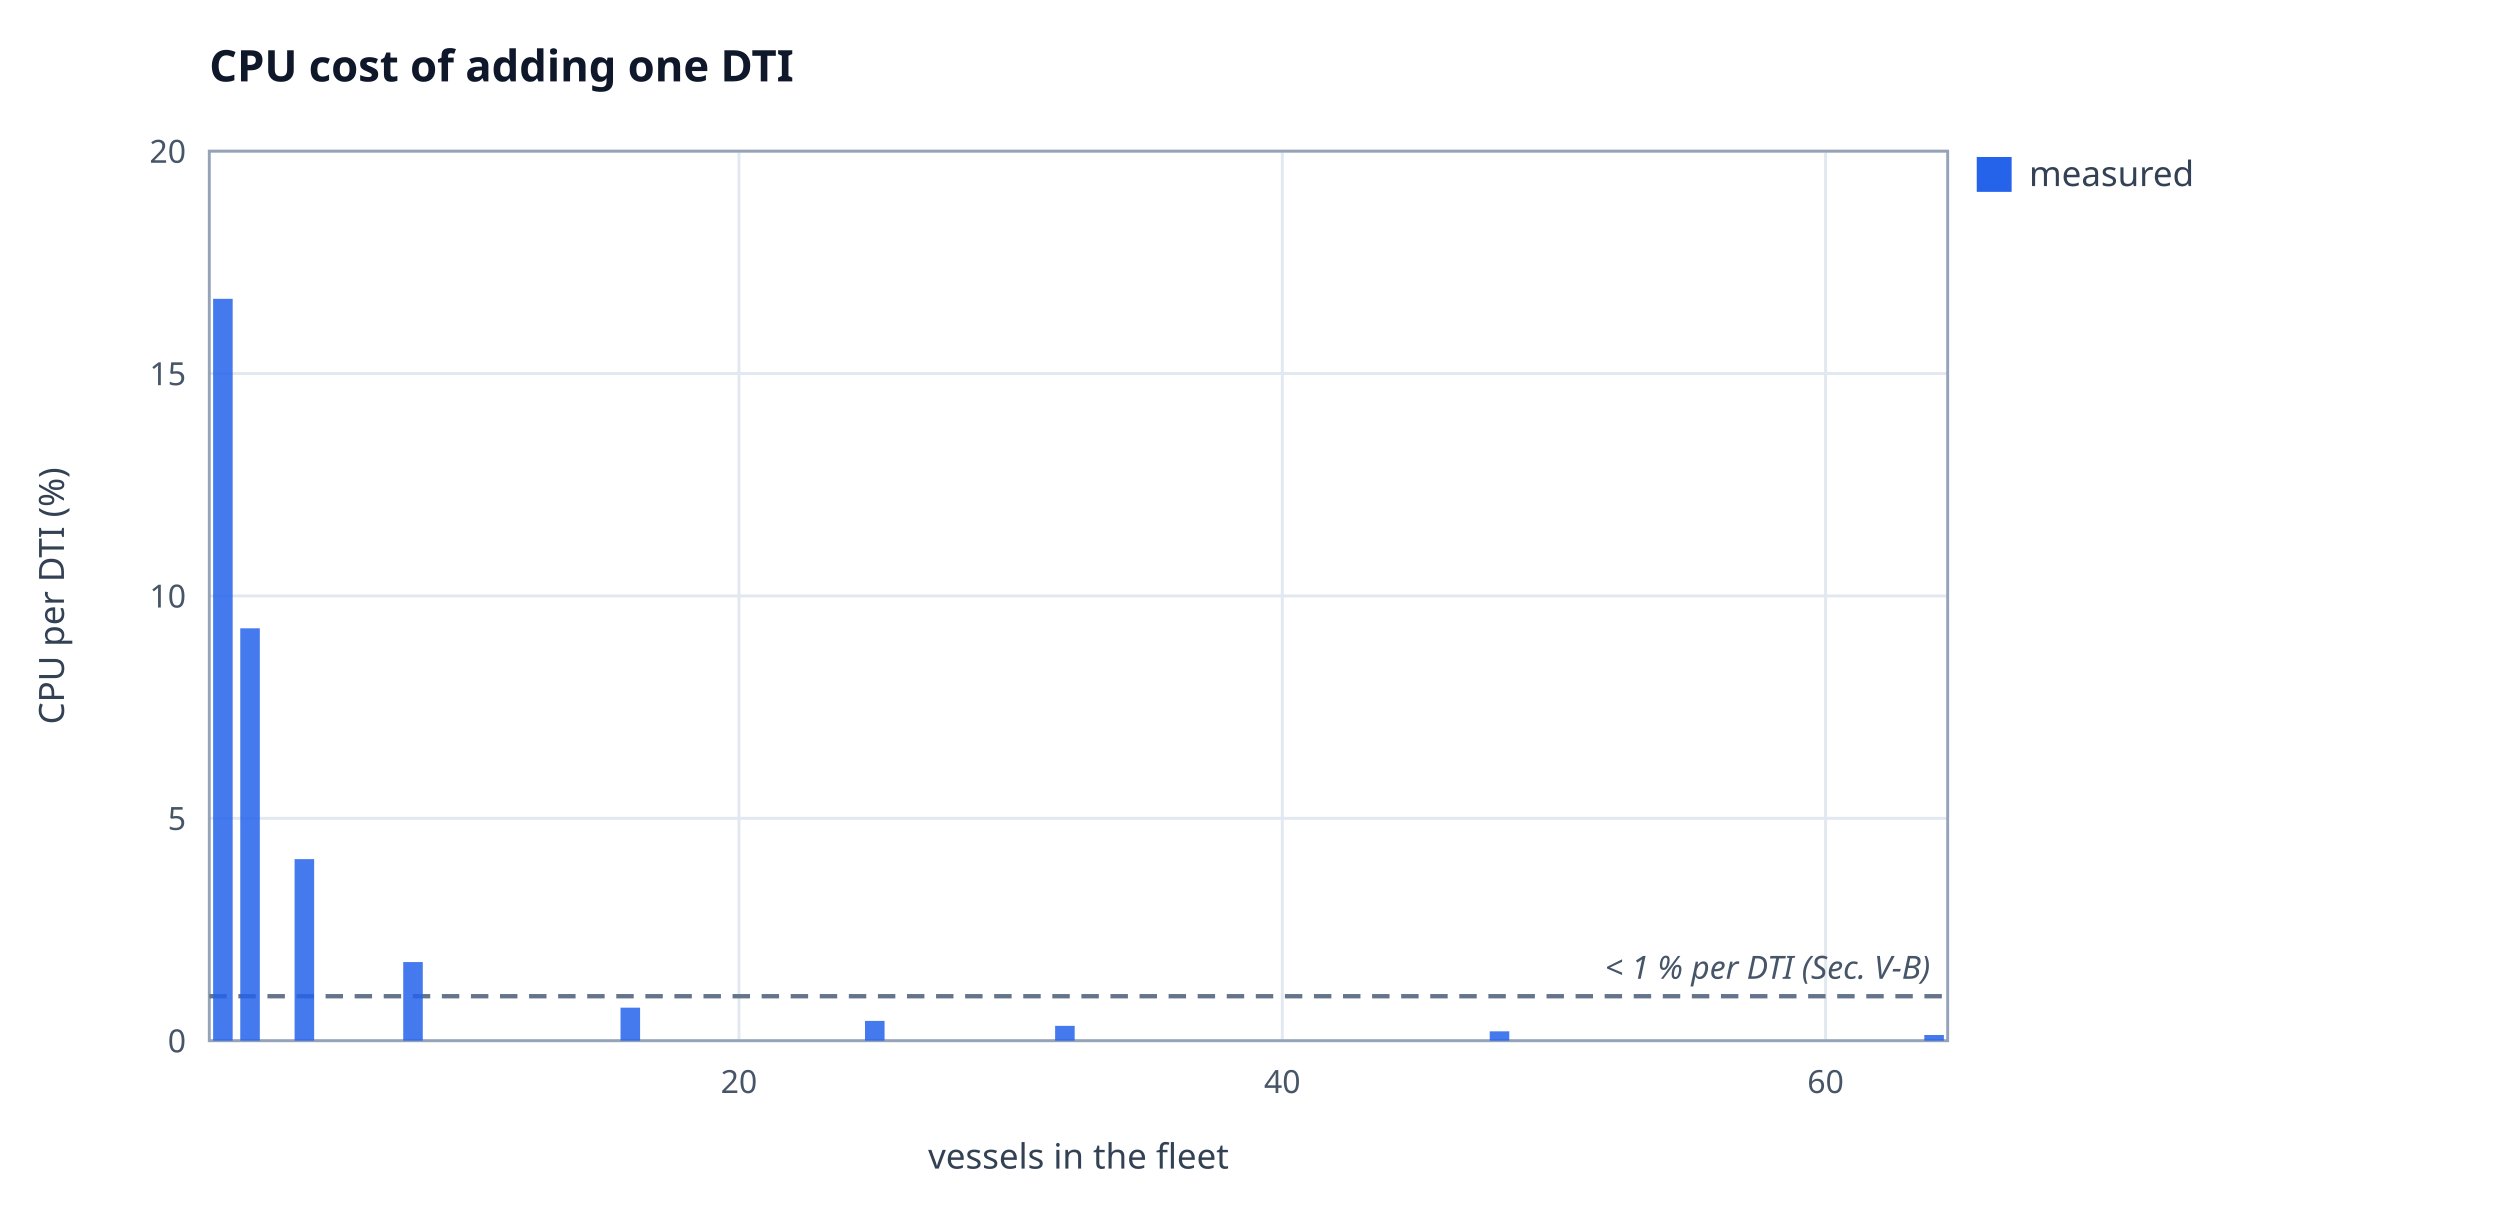
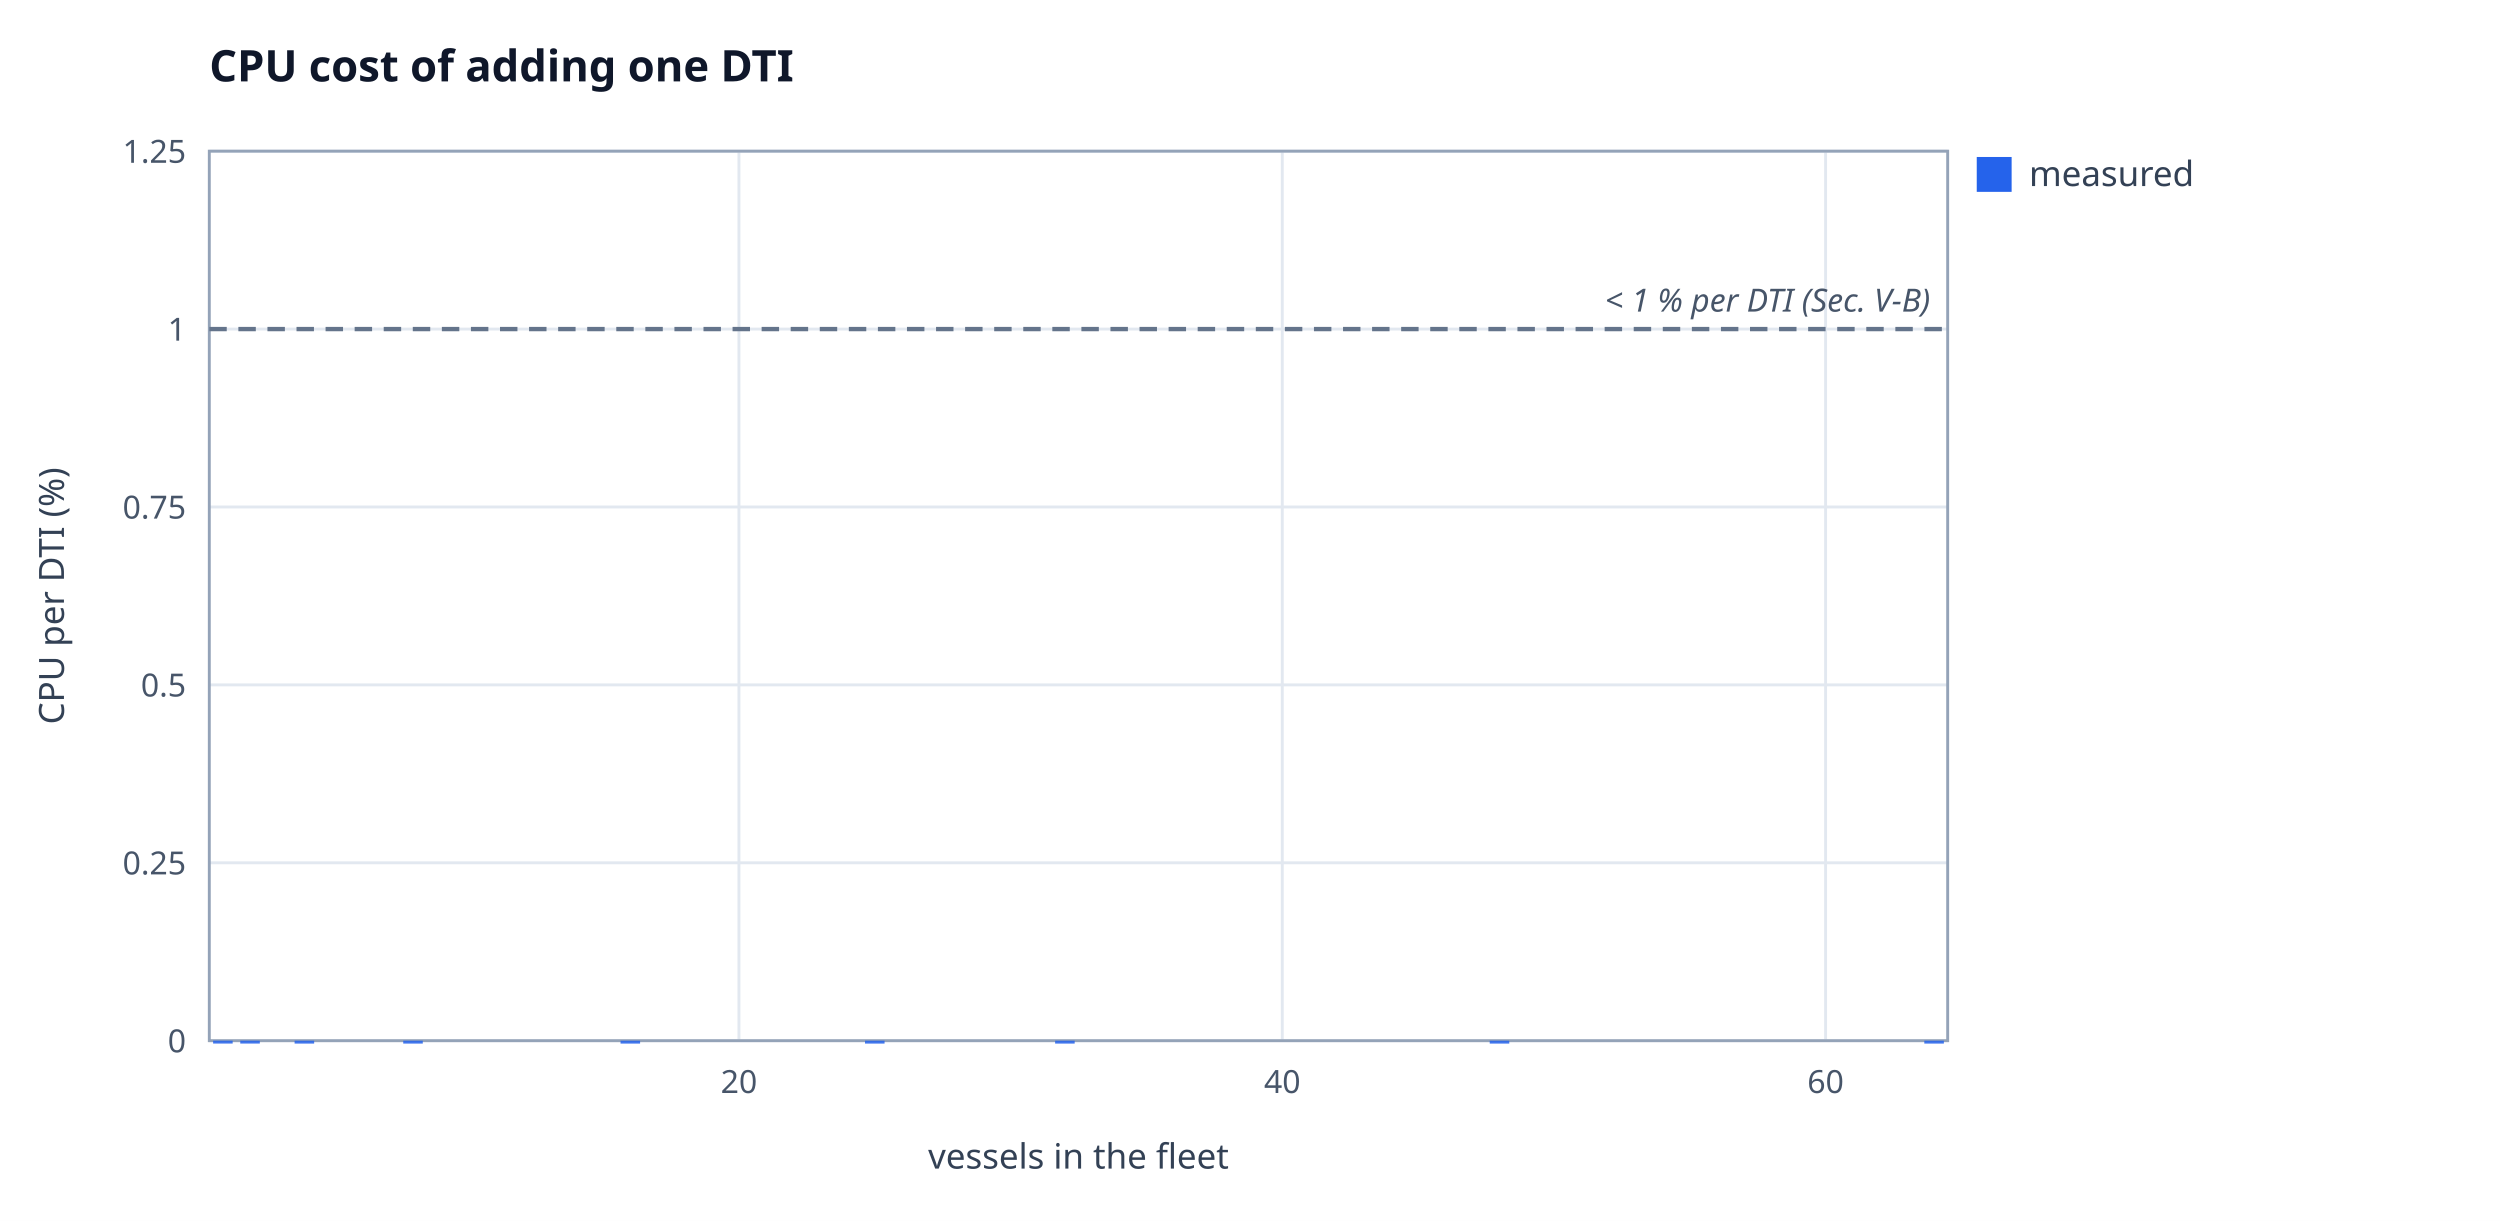
<svg xmlns="http://www.w3.org/2000/svg" viewBox="0 0 860 420" width="860" height="420" role="img" aria-label="CPU cost of adding one DTI">
  <style>
  .bg{fill:#ffffff}
  .frame{stroke:#94a3b8;stroke-width:1;fill:none}
  .grid{stroke:#e2e8f0;stroke-width:1}
  .tick{fill:#475569;font:11px sans-serif}
  .axis{fill:#334155;font:12px sans-serif}
  .title{fill:#0f172a;font:bold 15px sans-serif}
  .rule{stroke:#64748b;stroke-width:1.5;stroke-dasharray:6 4}
  .rulelab{fill:#475569;font:italic 11px sans-serif}
  .legend{fill:#334155;font:12px sans-serif}
  @media (prefers-color-scheme: dark){
    .bg{fill:#0b1120}
    .frame{stroke:#475569}
    .grid{stroke:#1e293b}
    .tick{fill:#94a3b8}
    .axis{fill:#cbd5e1}
    .title{fill:#f1f5f9}
    .rule{stroke:#94a3b8}
    .rulelab{fill:#94a3b8}
    .legend{fill:#cbd5e1}
  }
</style>
  <rect class="bg" x="0" y="0" width="860" height="420" />
  <text class="title" x="72.0" y="28">CPU cost of adding one DTI</text>
  <line class="grid" x1="72.0" y1="358.0" x2="670.0" y2="358.0" />
  <text class="tick" x="64.0" y="362.0" text-anchor="end">0</text>
-   <line class="grid" x1="72.0" y1="281.5" x2="670.0" y2="281.5" />
-   <text class="tick" x="64.0" y="285.5" text-anchor="end">5</text>
-   <line class="grid" x1="72.0" y1="205.0" x2="670.0" y2="205.0" />
-   <text class="tick" x="64.0" y="209.0" text-anchor="end">10</text>
-   <line class="grid" x1="72.0" y1="128.5" x2="670.0" y2="128.5" />
-   <text class="tick" x="64.0" y="132.5" text-anchor="end">15</text>
+   <line class="grid" x1="72.0" y1="296.8" x2="670.0" y2="296.8" />
+   <text class="tick" x="64.0" y="300.8" text-anchor="end">0.25</text>
+   <line class="grid" x1="72.0" y1="235.6" x2="670.0" y2="235.6" />
+   <text class="tick" x="64.0" y="239.6" text-anchor="end">0.5</text>
+   <line class="grid" x1="72.0" y1="174.4" x2="670.0" y2="174.4" />
+   <text class="tick" x="64.0" y="178.4" text-anchor="end">0.75</text>
+   <line class="grid" x1="72.0" y1="113.2" x2="670.0" y2="113.2" />
+   <text class="tick" x="64.0" y="117.2" text-anchor="end">1</text>
  <line class="grid" x1="72.0" y1="52.0" x2="670.0" y2="52.0" />
-   <text class="tick" x="64.0" y="56.0" text-anchor="end">20</text>
+   <text class="tick" x="64.0" y="56.0" text-anchor="end">1.25</text>
  <line class="grid" x1="254.2" y1="52.0" x2="254.2" y2="358.0" />
  <text class="tick" x="254.2" y="376.0" text-anchor="middle">20</text>
  <line class="grid" x1="441.1" y1="52.0" x2="441.1" y2="358.0" />
  <text class="tick" x="441.1" y="376.0" text-anchor="middle">40</text>
  <line class="grid" x1="628.0" y1="52.0" x2="628.0" y2="358.0" />
  <text class="tick" x="628.0" y="376.0" text-anchor="middle">60</text>
  <rect class="frame" x="72.0" y="52.0" width="598.0" height="306.0" />
  <text class="axis" x="371.0" y="402.0" text-anchor="middle">vessels in the fleet</text>
  <text class="axis" x="22.0" y="205.0" text-anchor="middle" transform="rotate(-90 22.0 205.0)">CPU per DTI (%)</text>
-   <line class="rule" x1="72.0" y1="342.7" x2="670.0" y2="342.7" />
-   <text class="rulelab" x="664.0" y="336.7" text-anchor="end">&lt; 1 % per DTI (Sec. V-B)</text>
-   <rect x="73.31" y="102.79" width="6.73" height="255.21" fill="#2563eb" fill-opacity="0.85" />
-   <rect x="82.65" y="216.14" width="6.73" height="141.86" fill="#2563eb" fill-opacity="0.85" />
-   <rect x="101.34" y="295.54" width="6.73" height="62.46" fill="#2563eb" fill-opacity="0.85" />
-   <rect x="138.71" y="330.95" width="6.73" height="27.05" fill="#2563eb" fill-opacity="0.85" />
-   <rect x="213.46" y="346.64" width="6.73" height="11.36" fill="#2563eb" fill-opacity="0.85" />
-   <rect x="297.56" y="351.19" width="6.73" height="6.81" fill="#2563eb" fill-opacity="0.85" />
-   <rect x="362.96" y="352.89" width="6.73" height="5.11" fill="#2563eb" fill-opacity="0.85" />
-   <rect x="512.46" y="354.78" width="6.73" height="3.22" fill="#2563eb" fill-opacity="0.85" />
-   <rect x="661.96" y="356.04" width="6.73" height="1.96" fill="#2563eb" fill-opacity="0.85" />
+   <line class="rule" x1="72.0" y1="113.2" x2="670.0" y2="113.2" />
+   <text class="rulelab" x="664.0" y="107.2" text-anchor="end">&lt; 1 % per DTI (Sec. V-B)</text>
+   <rect x="73.31" y="357.99" width="6.73" height="1.00" fill="#2563eb" fill-opacity="0.85" />
+   <rect x="82.65" y="357.99" width="6.73" height="1.00" fill="#2563eb" fill-opacity="0.85" />
+   <rect x="101.34" y="358.00" width="6.73" height="1.00" fill="#2563eb" fill-opacity="0.85" />
+   <rect x="138.71" y="358.00" width="6.73" height="1.00" fill="#2563eb" fill-opacity="0.85" />
+   <rect x="213.46" y="358.00" width="6.73" height="1.00" fill="#2563eb" fill-opacity="0.85" />
+   <rect x="297.56" y="358.00" width="6.73" height="1.00" fill="#2563eb" fill-opacity="0.85" />
+   <rect x="362.96" y="358.00" width="6.73" height="1.00" fill="#2563eb" fill-opacity="0.85" />
+   <rect x="512.46" y="358.00" width="6.73" height="1.00" fill="#2563eb" fill-opacity="0.85" />
+   <rect x="661.96" y="358.00" width="6.73" height="1.00" fill="#2563eb" fill-opacity="0.85" />
  <rect x="680.0" y="54.0" width="12" height="12" fill="#2563eb" />
  <text class="legend" x="698.0" y="64.0">measured</text>
</svg>
